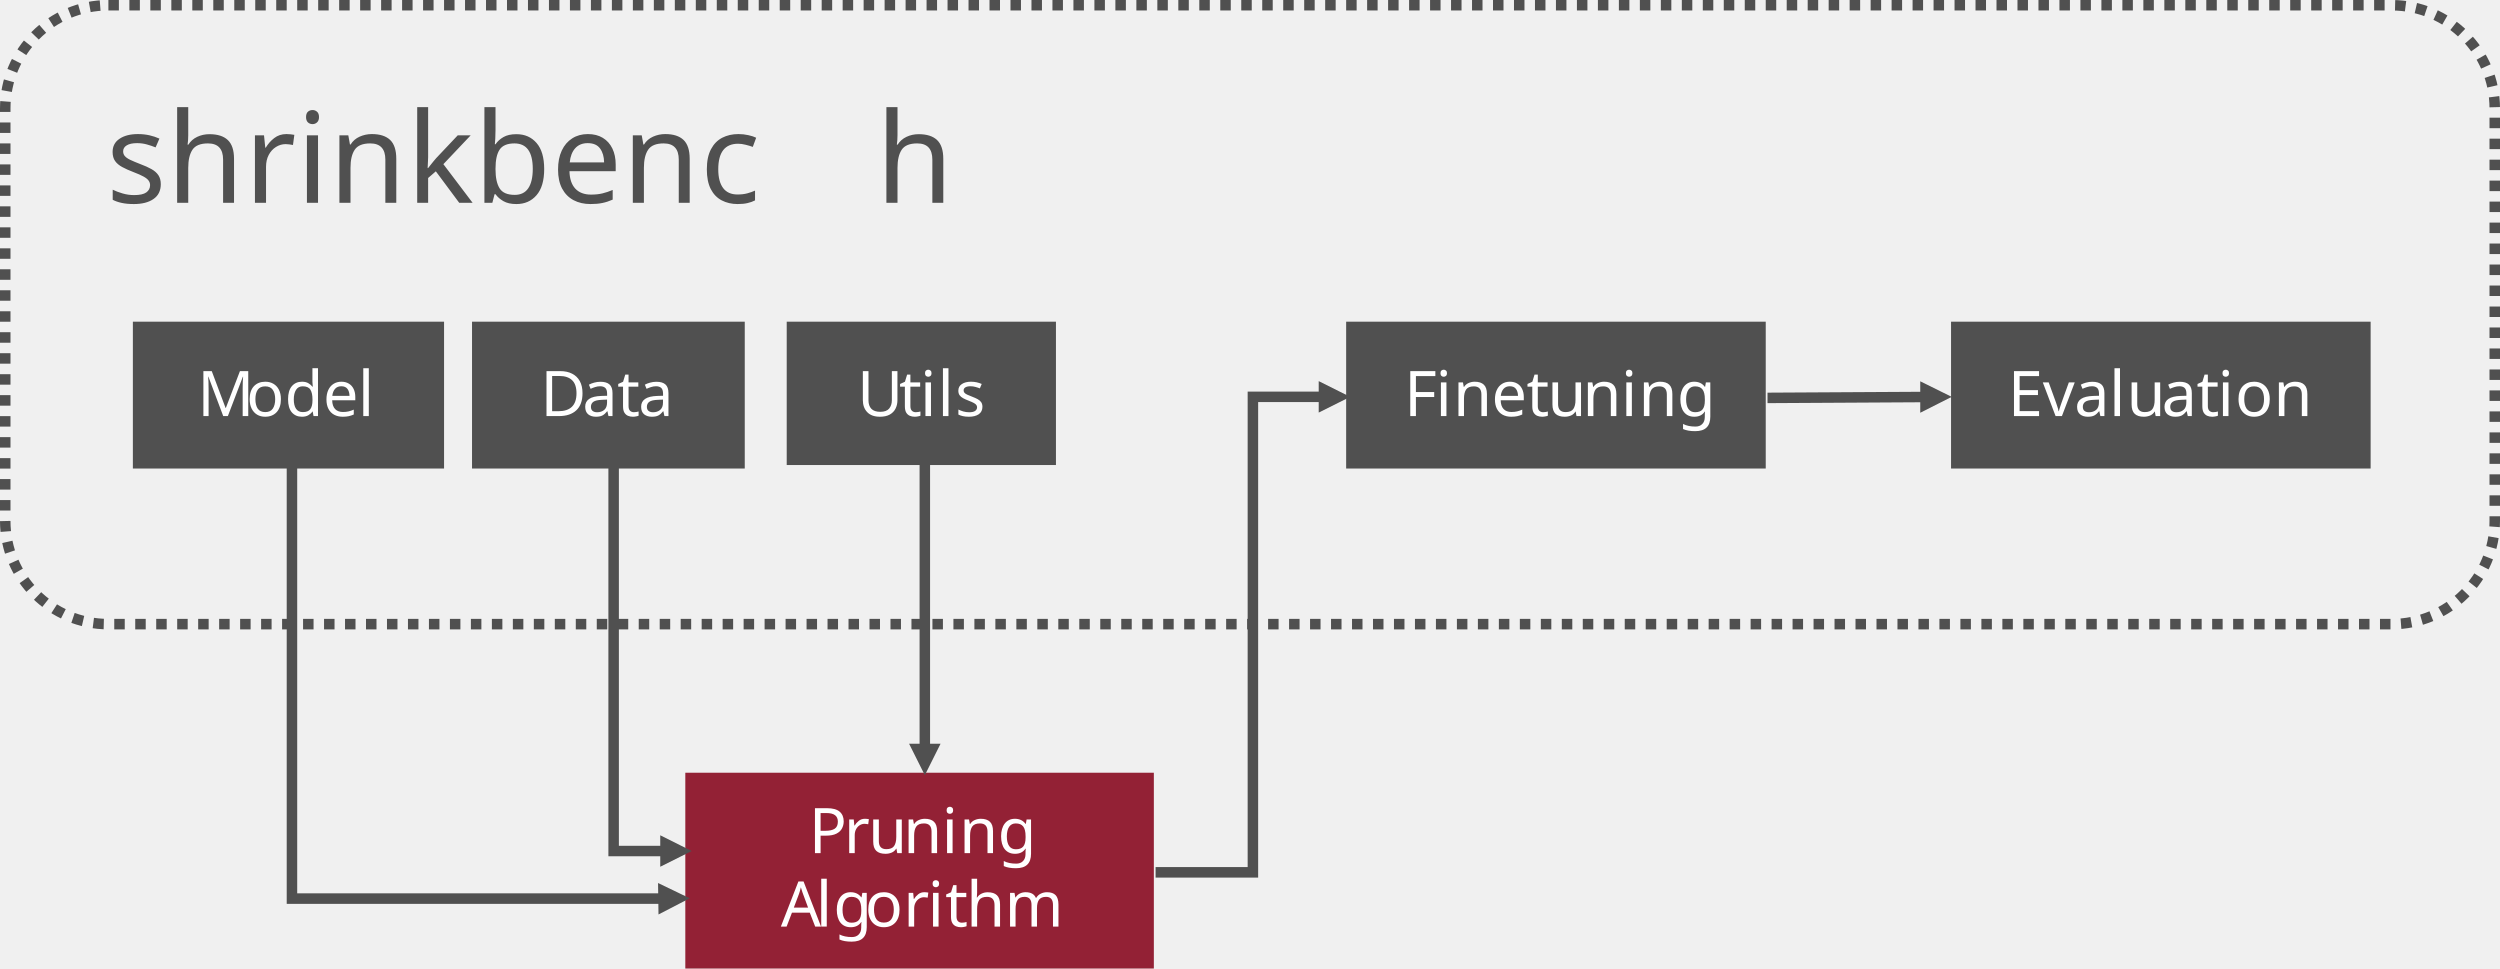
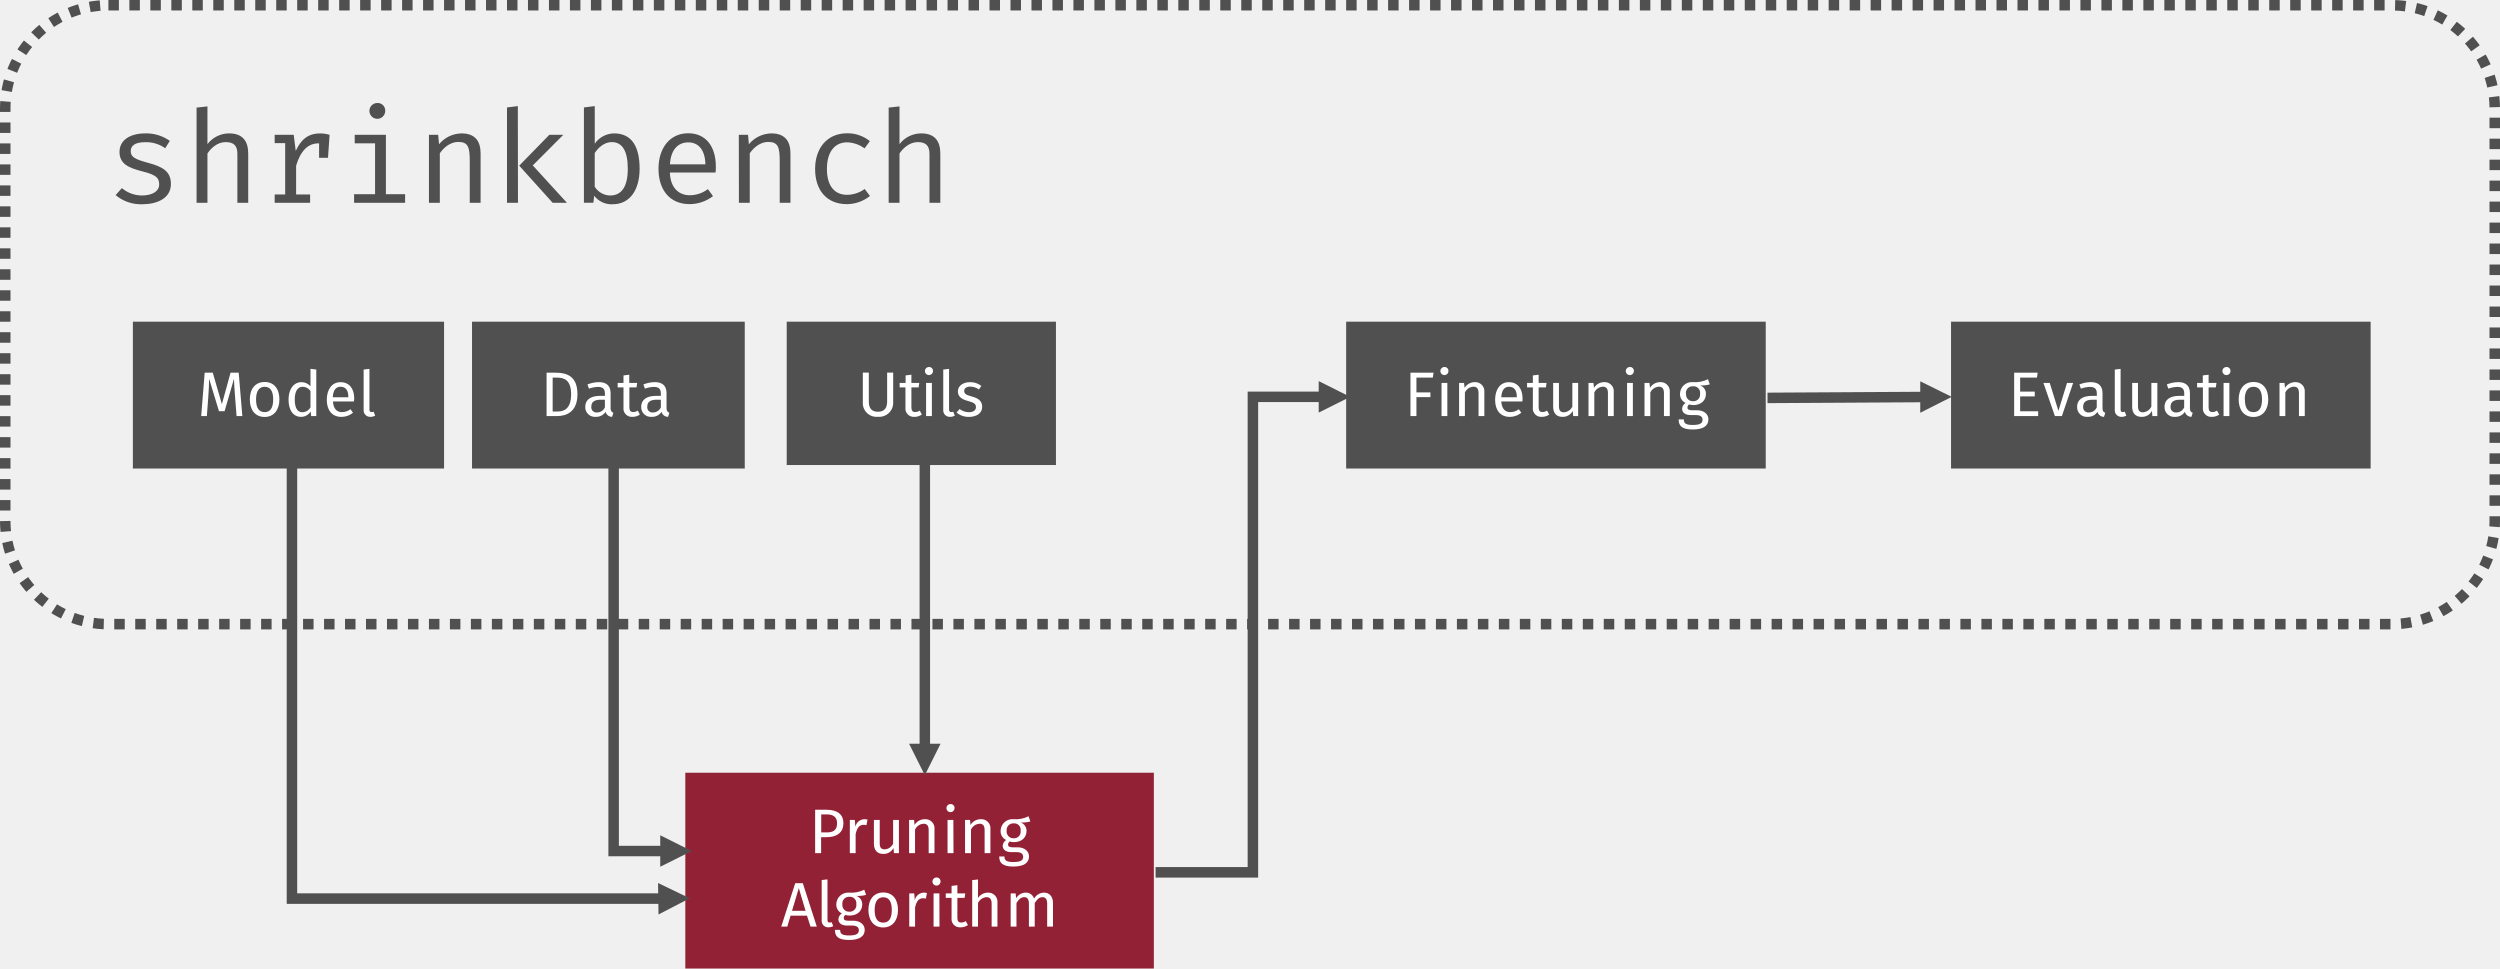
<svg xmlns="http://www.w3.org/2000/svg" id="Layer_1" data-name="Layer 1" viewBox="0 0 715 277">
  <defs>
-     <style>.cls-1{fill:none;stroke:#505050;stroke-miterlimit:8;stroke-width:3px;stroke-dasharray:3 3;}.cls-2,.cls-33{fill:#505050;}.cls-3{font-size:18px;fill:#fff;font-family:FiraSans-Regular, Fira Sans;}.cls-4{letter-spacing:0.02em;}.cls-5{letter-spacing:0.01em;}.cls-6{letter-spacing:-0.03em;}.cls-7{letter-spacing:0.01em;}.cls-8{letter-spacing:-0.02em;}.cls-9{letter-spacing:0.03em;}.cls-10{letter-spacing:0.01em;}.cls-11{letter-spacing:0em;}.cls-12{letter-spacing:-0.02em;}.cls-13{fill:#932135;}.cls-14{letter-spacing:-0.03em;}.cls-15{letter-spacing:0em;}.cls-16{letter-spacing:-0.03em;}.cls-17{letter-spacing:0.03em;}.cls-18{letter-spacing:0em;}.cls-19{letter-spacing:-0.02em;}.cls-20{letter-spacing:-0.02em;}.cls-21{letter-spacing:-0.02em;}.cls-22{letter-spacing:0.03em;}.cls-23{letter-spacing:-0.02em;}.cls-24{letter-spacing:0.01em;}.cls-25{letter-spacing:0em;}.cls-26{letter-spacing:0.02em;}.cls-27{letter-spacing:0.01em;}.cls-28{letter-spacing:-0.03em;}.cls-29{letter-spacing:-0.02em;}.cls-30{letter-spacing:0.02em;}.cls-31{letter-spacing:0.01em;}.cls-32{letter-spacing:-0.03em;}.cls-33{font-size:36px;font-family:FiraCode-Regular, Fira Code;}.cls-34{letter-spacing:0em;}.cls-35{letter-spacing:0em;}.cls-36{letter-spacing:-0.01em;}</style>
+     <style>.cls-1{fill:none;stroke:#505050;stroke-miterlimit:8;stroke-width:3px;stroke-dasharray:3 3;}.cls-2{fill:#505050;}.cls-3{isolation:isolate;}.cls-4{fill:#fff;}.cls-5{fill:#932135;}</style>
  </defs>
  <rect class="cls-1" x="1.5" y="1.5" width="712" height="177" rx="29.5" />
  <rect class="cls-2" x="135" y="92" width="78" height="42" />
-   <text class="cls-3" transform="translate(154.55 119)">
-     <tspan class="cls-4">D</tspan>
-     <tspan class="cls-5" x="11.99" y="0">a</tspan>
-     <tspan class="cls-6" x="21.98" y="0">t</tspan>
-     <tspan class="cls-7" x="27.99" y="0">a</tspan>
-     <tspan x="37.98" y="0"> </tspan>
-   </text>
+   <g class="cls-3">
+     <g class="cls-3">
+       <path class="cls-4" d="M165.15,112.73c0,5.06-3.15,6.27-5.83,6.27h-3V106.59h2.59C162.11,106.59,165.15,107.58,165.15,112.73ZM158.06,108v9.69h1.39c1.94,0,3.89-.83,3.89-4.92s-2-4.77-4-4.77Z" />
+     </g>
+     <g class="cls-3">
+       <path class="cls-4" d="M175.43,118.06l-.37,1.16a1.92,1.92,0,0,1-1.86-1.43,3.22,3.22,0,0,1-2.82,1.43,2.76,2.76,0,0,1-3-2.87c0-2,1.53-3.13,4.18-3.13H173v-.7c0-1.37-.67-1.87-2-1.87a8.56,8.56,0,0,0-2.56.5l-.42-1.21a9.41,9.41,0,0,1,3.28-.65c2.29,0,3.33,1.18,3.33,3.16v4.34C174.64,117.61,175,117.88,175.43,118.06ZM173,116.5v-2.18h-1.25c-1.74,0-2.63.65-2.63,1.94a1.49,1.49,0,0,0,1.64,1.71A2.43,2.43,0,0,0,173,116.5Z" />
+     </g>
+     <g class="cls-3">
+       <path class="cls-4" d="M183,118.57a3.62,3.62,0,0,1-2.12.65,2.38,2.38,0,0,1-2.56-2.7v-5.73h-1.66v-1.28h1.66v-2.14l1.65-.2v2.34h2.26l-.18,1.28H180v5.65c0,1,.31,1.41,1.14,1.41a2.33,2.33,0,0,0,1.26-.42Z" />
+     </g>
+     <g class="cls-3">
+       <path class="cls-4" d="M191.43,118.06l-.37,1.16a1.92,1.92,0,0,1-1.86-1.43,3.22,3.22,0,0,1-2.82,1.43,2.76,2.76,0,0,1-3-2.87c0-2,1.53-3.13,4.18-3.13H189v-.7c0-1.37-.67-1.87-2-1.87a8.56,8.56,0,0,0-2.56.5l-.42-1.21a9.41,9.41,0,0,1,3.28-.65c2.29,0,3.33,1.18,3.33,3.16v4.34C190.64,117.61,191,117.88,191.43,118.06ZM189,116.5v-2.18h-1.25c-1.74,0-2.63.65-2.63,1.94a1.49,1.49,0,0,0,1.64,1.71A2.43,2.43,0,0,0,189,116.5Z" />
+     </g>
+   </g>
  <rect class="cls-2" x="38" y="92" width="89" height="42" />
-   <text class="cls-3" transform="translate(56.42 119)">
-     <tspan class="cls-8">M</tspan>
-     <tspan class="cls-9" x="14" y="0">o</tspan>
-     <tspan class="cls-10" x="24.98" y="0">d</tspan>
-     <tspan class="cls-11" x="35.96" y="0">e</tspan>
-     <tspan class="cls-12" x="45.95" y="0">l</tspan>
-     <tspan x="50.96" y="0"> </tspan>
-   </text>
-   <rect class="cls-13" x="196" y="221" width="134" height="56" />
-   <text class="cls-3" transform="translate(231.33 244)">
-     <tspan class="cls-14">P</tspan>
-     <tspan class="cls-15" x="10.01" y="0">r</tspan>
-     <tspan class="cls-16" x="16.99" y="0">u</tspan>
-     <tspan class="cls-17" x="27" y="0">n</tspan>
-     <tspan class="cls-18" x="38" y="0">i</tspan>
-     <tspan class="cls-17" x="43" y="0">n</tspan>
-     <tspan class="cls-19" x="54" y="0">g</tspan>
-     <tspan x="63" y="0"> </tspan>
-   </text>
-   <text class="cls-3" transform="translate(223.33 265)">
-     <tspan class="cls-20">A</tspan>
-     <tspan class="cls-12" x="10.01" y="0">l</tspan>
-     <tspan class="cls-21" x="15.01" y="0">g</tspan>
-     <tspan class="cls-22" x="24.01" y="0">o</tspan>
-     <tspan class="cls-15" x="35.01" y="0">r</tspan>
-     <tspan class="cls-18" x="41.99" y="0">i</tspan>
-     <tspan class="cls-6" x="47" y="0">t</tspan>
-     <tspan class="cls-17" x="53.01" y="0">h</tspan>
-     <tspan class="cls-23" x="64.01" y="0">m</tspan>
-     <tspan x="79.02" y="0"> </tspan>
-   </text>
+   <g class="cls-3">
+     <g class="cls-3">
+       <path class="cls-4" d="M69.31,119H67.66l-.44-5.6c-.16-1.94-.28-4-.3-5.06l-2.69,9.26h-1.6l-2.83-9.28c0,1.46-.09,3.39-.23,5.21L59.16,119H57.54l1-12.41h2.31l2.61,9,2.48-9h2.33Z" />
+     </g>
+     <g class="cls-3">
+       <path class="cls-4" d="M79.91,114.25c0,2.93-1.55,5-4.23,5s-4.23-2-4.23-5,1.54-5,4.25-5S79.91,111.24,79.91,114.25Zm-6.68,0c0,2.47.86,3.62,2.45,3.62s2.45-1.15,2.45-3.63-.87-3.62-2.43-3.62S73.23,111.78,73.23,114.26Z" />
+     </g>
+     <g class="cls-3">
+       <path class="cls-4" d="M90.46,105.69V119H89l-.16-1.31a3.2,3.2,0,0,1-2.74,1.53c-2.31,0-3.58-2-3.58-4.92s1.4-5,3.72-5a3.4,3.4,0,0,1,2.56,1.18v-5ZM88.8,116.5v-4.65a2.73,2.73,0,0,0-2.2-1.24c-1.42,0-2.3,1.19-2.3,3.65s.79,3.64,2.16,3.64A2.72,2.72,0,0,0,88.8,116.5Z" />
+     </g>
+     <g class="cls-3">
+       <path class="cls-4" d="M101.22,114.82h-6c.16,2.2,1.19,3.05,2.56,3.05a4,4,0,0,0,2.46-.83l.72,1a5.13,5.13,0,0,1-3.31,1.19c-2.65,0-4.19-1.86-4.19-4.87s1.49-5.06,3.94-5.06,3.91,1.79,3.91,4.69C101.26,114.3,101.24,114.61,101.22,114.82Zm-1.6-1.33c0-1.85-.74-2.88-2.23-2.88-1.27,0-2.09.88-2.22,3h4.45Z" />
+     </g>
+     <g class="cls-3">
+       <path class="cls-4" d="M104,117.13V105.69l1.66-.19v11.59c0,.51.16.76.59.76a1.62,1.62,0,0,0,.61-.11l.44,1.15a2.77,2.77,0,0,1-1.32.33A1.87,1.87,0,0,1,104,117.13Z" />
+     </g>
+   </g>
+   <rect class="cls-5" x="196" y="221" width="134" height="56" />
+   <g class="cls-3">
+     <g class="cls-3">
+       <path class="cls-4" d="M241.21,235.43c0,2.84-2.07,4-4.8,4h-1.57V244h-1.71V231.59h3.26C239.38,231.59,241.21,232.82,241.21,235.43Zm-1.81,0c0-1.86-1.19-2.52-3-2.52h-1.53v5.16h1.5C238.17,238.09,239.4,237.55,239.4,235.45Z" />
+     </g>
+     <g class="cls-3">
+       <path class="cls-4" d="M248.11,234.4,247.8,236a3,3,0,0,0-.82-.1c-1.19,0-1.88.84-2.27,2.66V244h-1.66v-9.49h1.42l.16,1.93a2.73,2.73,0,0,1,2.54-2.15A4.17,4.17,0,0,1,248.11,234.4Z" />
+     </g>
+     <g class="cls-3">
+       <path class="cls-4" d="M257.09,244h-1.42l-.13-1.48a3.18,3.18,0,0,1-2.95,1.7c-1.66,0-2.65-1.05-2.65-2.9v-6.81h1.66v6.63c0,1.29.43,1.78,1.46,1.78a2.84,2.84,0,0,0,2.37-1.64v-6.77h1.66Z" />
+     </g>
+     <g class="cls-3">
+       <path class="cls-4" d="M267.26,237.19V244H265.6v-6.57c0-1.42-.57-1.84-1.49-1.84a2.87,2.87,0,0,0-2.41,1.68V244H260v-9.49h1.42l.15,1.41a3.43,3.43,0,0,1,2.9-1.63A2.6,2.6,0,0,1,267.26,237.19Z" />
+     </g>
+     <g class="cls-3">
+       <path class="cls-4" d="M273,231.09a1.16,1.16,0,1,1-1.17-1.13A1.11,1.11,0,0,1,273,231.09ZM272.7,244H271v-9.49h1.66Z" />
+     </g>
+     <g class="cls-3">
+       <path class="cls-4" d="M283.26,237.19V244H281.6v-6.57c0-1.42-.57-1.84-1.49-1.84a2.87,2.87,0,0,0-2.41,1.68V244H276v-9.49h1.42l.15,1.41a3.43,3.43,0,0,1,2.9-1.63A2.6,2.6,0,0,1,283.26,237.19Z" />
+     </g>
+     <g class="cls-3">
+       <path class="cls-4" d="M294.69,234.94a9,9,0,0,1-2.77.29,2.5,2.5,0,0,1,1.67,2.4c0,1.87-1.35,3.22-3.61,3.22a4,4,0,0,1-1.21-.18,1.15,1.15,0,0,0-.47.88c0,.43.27.78,1.24.78h1.52c1.94,0,3.24,1.11,3.24,2.62,0,1.84-1.52,2.88-4.45,2.88-3.1,0-4.07-1-4.07-2.88h1.49c0,1.08.49,1.59,2.58,1.59s2.77-.52,2.77-1.48-.72-1.35-1.91-1.35h-1.49c-1.69,0-2.45-.84-2.45-1.8a2.06,2.06,0,0,1,1-1.67,2.74,2.74,0,0,1-1.6-2.63,3.39,3.39,0,0,1,3.66-3.32,8.16,8.16,0,0,0,4.34-.84Zm-6.79,2.67a1.92,1.92,0,0,0,2,2.14,1.89,1.89,0,0,0,2-2.16,1.84,1.84,0,0,0-2-2.11A1.91,1.91,0,0,0,287.9,237.61Z" />
+     </g>
+   </g>
+   <g class="cls-3">
+     <g class="cls-3">
+       <path class="cls-4" d="M230.8,261.88h-4.7l-.93,3.12h-1.73l4-12.41h2.16l4,12.41h-1.8Zm-.41-1.38L228.46,254l-1.94,6.48Z" />
+     </g>
+     <g class="cls-3">
+       <path class="cls-4" d="M235,263.13V251.69l1.66-.19v11.59c0,.51.16.76.59.76a1.62,1.62,0,0,0,.61-.11l.44,1.15a2.77,2.77,0,0,1-1.32.33A1.87,1.87,0,0,1,235,263.13Z" />
+     </g>
+     <g class="cls-3">
+       <path class="cls-4" d="M247.7,255.94a9,9,0,0,1-2.77.29,2.5,2.5,0,0,1,1.67,2.4c0,1.87-1.35,3.22-3.61,3.22a4,4,0,0,1-1.21-.18,1.15,1.15,0,0,0-.47.88c0,.43.27.78,1.24.78h1.52c1.94,0,3.24,1.11,3.24,2.62,0,1.84-1.52,2.88-4.45,2.88-3.1,0-4.07-.95-4.07-2.88h1.49c0,1.08.49,1.59,2.58,1.59s2.77-.52,2.77-1.48-.72-1.35-1.91-1.35h-1.49c-1.69,0-2.45-.84-2.45-1.8a2.06,2.06,0,0,1,1-1.67,2.74,2.74,0,0,1-1.6-2.63,3.39,3.39,0,0,1,3.66-3.32,8.16,8.16,0,0,0,4.34-.84Zm-6.79,2.67a1.92,1.92,0,0,0,2,2.14,1.89,1.89,0,0,0,2-2.16,1.84,1.84,0,0,0-2-2.11A1.91,1.91,0,0,0,240.91,258.61Z" />
+     </g>
+     <g class="cls-3">
+       <path class="cls-4" d="M256.83,260.25c0,2.93-1.55,5-4.23,5s-4.23-2-4.23-5,1.54-5,4.25-5S256.83,257.24,256.83,260.25Zm-6.68,0c0,2.47.86,3.62,2.45,3.62s2.45-1.15,2.45-3.63-.87-3.62-2.43-3.62S250.15,257.78,250.15,260.26Z" />
+     </g>
+     <g class="cls-3">
+       <path class="cls-4" d="M265.11,255.4,264.8,257a3,3,0,0,0-.82-.1c-1.19,0-1.88.84-2.27,2.66V265h-1.66v-9.49h1.42l.16,1.93a2.73,2.73,0,0,1,2.54-2.15A4.17,4.17,0,0,1,265.11,255.4Z" />
+     </g>
+     <g class="cls-3">
+       <path class="cls-4" d="M269,252.09a1.16,1.16,0,1,1-1.17-1.13A1.11,1.11,0,0,1,269,252.09ZM268.69,265H267v-9.49h1.66Z" />
+     </g>
+     <g class="cls-3">
+       <path class="cls-4" d="M276.83,264.57a3.62,3.62,0,0,1-2.12.65,2.38,2.38,0,0,1-2.56-2.7v-5.73h-1.66v-1.28h1.66v-2.14l1.66-.2v2.34h2.25l-.18,1.28h-2.07v5.65c0,1,.3,1.41,1.13,1.41a2.33,2.33,0,0,0,1.26-.42Z" />
+     </g>
+     <g class="cls-3">
+       <path class="cls-4" d="M285.27,258.19V265h-1.66v-6.57c0-1.42-.61-1.84-1.51-1.84a2.91,2.91,0,0,0-2.39,1.66V265h-1.66V251.71l1.66-.18v5.3a3.4,3.4,0,0,1,2.81-1.54A2.62,2.62,0,0,1,285.27,258.19Z" />
+     </g>
+     <g class="cls-3">
+       <path class="cls-4" d="M301.15,258.19V265h-1.66v-6.57c0-1.42-.61-1.84-1.33-1.84-1,0-1.58.67-2.23,1.68V265h-1.66v-6.57c0-1.42-.61-1.84-1.33-1.84-1,0-1.6.67-2.23,1.68V265h-1.66v-9.49h1.42l.15,1.39a3.16,3.16,0,0,1,2.73-1.61,2.41,2.41,0,0,1,2.4,1.72,3.29,3.29,0,0,1,2.83-1.72C300.12,255.29,301.15,256.41,301.15,258.19Z" />
+     </g>
+   </g>
  <rect class="cls-2" x="385" y="92" width="120" height="42" />
-   <text class="cls-3" transform="translate(401.59 119)">
-     <tspan class="cls-24">F</tspan>
-     <tspan class="cls-25" x="8.98" y="0">i</tspan>
-     <tspan class="cls-26" x="14" y="0">n</tspan>
-     <tspan class="cls-27" x="24.98" y="0">e</tspan>
-     <tspan class="cls-28" x="34.99" y="0">t</tspan>
-     <tspan class="cls-29" x="40.99" y="0">u</tspan>
-     <tspan class="cls-17" x="51.01" y="0">n</tspan>
-     <tspan class="cls-25" x="62.01" y="0">i</tspan>
-     <tspan class="cls-26" x="67.03" y="0">n</tspan>
-     <tspan x="78.01" y="0">g</tspan>
-   </text>
+   <g class="cls-3">
+     <g class="cls-3">
+       <path class="cls-4" d="M409.78,108H405.1v4.23h4v1.35h-4V119h-1.71V106.59H410Z" />
+     </g>
+     <g class="cls-3">
+       <path class="cls-4" d="M414.26,106.09a1.16,1.16,0,1,1-1.17-1.13A1.11,1.11,0,0,1,414.26,106.09ZM413.94,119h-1.66v-9.49h1.66Z" />
+     </g>
+     <g class="cls-3">
+       <path class="cls-4" d="M424.52,112.19V119h-1.66v-6.57c0-1.42-.57-1.84-1.49-1.84a2.87,2.87,0,0,0-2.41,1.68V119H417.3v-9.49h1.42l.15,1.41a3.43,3.43,0,0,1,2.9-1.63A2.6,2.6,0,0,1,424.52,112.19Z" />
+     </g>
+     <g class="cls-3">
+       <path class="cls-4" d="M435.41,114.82h-6.05c.16,2.2,1.19,3.05,2.56,3.05a4,4,0,0,0,2.46-.83l.72,1a5.13,5.13,0,0,1-3.31,1.19c-2.65,0-4.19-1.86-4.19-4.87s1.49-5.06,3.94-5.06,3.91,1.79,3.91,4.69C435.45,114.3,435.43,114.61,435.41,114.82Zm-1.6-1.33c0-1.85-.74-2.88-2.23-2.88-1.26,0-2.09.88-2.22,3h4.45Z" />
+     </g>
+     <g class="cls-3">
+       <path class="cls-4" d="M443.08,118.57a3.62,3.62,0,0,1-2.12.65,2.38,2.38,0,0,1-2.56-2.7v-5.73h-1.66v-1.28h1.66v-2.14l1.65-.2v2.34h2.26l-.18,1.28h-2.08v5.65c0,1,.31,1.41,1.14,1.41a2.33,2.33,0,0,0,1.26-.42Z" />
+     </g>
+     <g class="cls-3">
+       <path class="cls-4" d="M451.35,119h-1.42l-.13-1.48a3.18,3.18,0,0,1-2.95,1.7c-1.66,0-2.65-1-2.65-2.9v-6.81h1.66v6.63c0,1.29.43,1.78,1.46,1.78a2.84,2.84,0,0,0,2.37-1.64v-6.77h1.66Z" />
+     </g>
+     <g class="cls-3">
+       <path class="cls-4" d="M461.53,112.19V119h-1.66v-6.57c0-1.42-.57-1.84-1.49-1.84a2.87,2.87,0,0,0-2.41,1.68V119h-1.66v-9.49h1.42l.15,1.41a3.43,3.43,0,0,1,2.9-1.63A2.6,2.6,0,0,1,461.53,112.19Z" />
+     </g>
+     <g class="cls-3">
+       <path class="cls-4" d="M467.29,106.09a1.16,1.16,0,1,1-1.17-1.13A1.11,1.11,0,0,1,467.29,106.09ZM467,119h-1.66v-9.49H467Z" />
+     </g>
+     <g class="cls-3">
+       <path class="cls-4" d="M477.55,112.19V119h-1.66v-6.57c0-1.42-.57-1.84-1.49-1.84a2.87,2.87,0,0,0-2.41,1.68V119h-1.66v-9.49h1.42l.15,1.41a3.41,3.41,0,0,1,2.9-1.63A2.6,2.6,0,0,1,477.55,112.19Z" />
+     </g>
+     <g class="cls-3">
+       <path class="cls-4" d="M489,109.94a9,9,0,0,1-2.77.29,2.5,2.5,0,0,1,1.67,2.4c0,1.87-1.35,3.22-3.61,3.22a4,4,0,0,1-1.21-.18,1.15,1.15,0,0,0-.47.88c0,.43.27.78,1.24.78h1.52c1.94,0,3.24,1.11,3.24,2.62,0,1.84-1.52,2.88-4.45,2.88-3.1,0-4.07-1-4.07-2.88h1.49c0,1.08.49,1.59,2.58,1.59s2.77-.52,2.77-1.48-.72-1.35-1.91-1.35h-1.49c-1.69,0-2.45-.84-2.45-1.8a2.06,2.06,0,0,1,1-1.67,2.74,2.74,0,0,1-1.6-2.63,3.39,3.39,0,0,1,3.66-3.32,8.16,8.16,0,0,0,4.34-.84Zm-6.79,2.67a1.92,1.92,0,0,0,2,2.14,1.89,1.89,0,0,0,2-2.16,1.84,1.84,0,0,0-2-2.11A1.91,1.91,0,0,0,482.17,112.61Z" />
+     </g>
+   </g>
  <rect class="cls-2" x="558" y="92" width="120" height="42" />
-   <text class="cls-3" transform="translate(574.25 119)">
-     <tspan class="cls-30">E</tspan>
-     <tspan class="cls-31" x="9.99" y="0">v</tspan>
-     <tspan class="cls-7" x="18.97" y="0">a</tspan>
-     <tspan class="cls-12" x="28.96" y="0">l</tspan>
-     <tspan class="cls-16" x="33.97" y="0">u</tspan>
-     <tspan class="cls-7" x="43.97" y="0">a</tspan>
-     <tspan class="cls-32" x="53.96" y="0">t</tspan>
-     <tspan class="cls-18" x="59.98" y="0">i</tspan>
-     <tspan class="cls-22" x="64.98" y="0">o</tspan>
-     <tspan x="75.98" y="0">n</tspan>
-   </text>
-   <path class="cls-2" d="M566.19,118.05l9-4.55-9-4.45Zm-43.68-2.75,45.17-.26,0-3-45.17.26Z" transform="translate(-17)" />
-   <text class="cls-33" transform="translate(30.36 58)">
-     <tspan class="cls-34">shrinkbenc</tspan>
-     <tspan x="220.09" y="0">h</tspan>
-   </text>
-   <path class="cls-2" d="M205.83,247.89l9-4.5-9-4.5ZM191,122.5V244.89h16.33v-3H192.5l1.5,1.5V122.5Z" transform="translate(-17)" />
-   <path class="cls-2" d="M205.33,261.54l8.94-4.63-9.07-4.37ZM99,122.5v136l107.77,0v-3l-106.27,0L102,257V122.5Z" transform="translate(-17)" />
-   <path class="cls-2" d="M394.15,118l9-4.5-9-4.5ZM347.5,251h29.33V113.5l-1.5,1.5h20.32v-3H373.83V249.49l1.5-1.5H347.5Z" transform="translate(-17)" />
+   <g class="cls-3">
+     <g class="cls-3">
+       <path class="cls-4" d="M582.57,108h-4.81V112h4.18v1.37h-4.18v4.25h5.15V119h-6.86V106.59h6.72Z" />
+     </g>
+     <g class="cls-3">
+       <path class="cls-4" d="M589.7,119h-2l-3.28-9.49h1.8l2.49,8,2.46-8h1.75Z" />
+     </g>
+     <g class="cls-3">
+       <path class="cls-4" d="M602.11,118.06l-.37,1.16a1.92,1.92,0,0,1-1.86-1.43,3.23,3.23,0,0,1-2.83,1.43,2.76,2.76,0,0,1-3-2.87c0-2,1.53-3.13,4.18-3.13h1.46v-.7c0-1.37-.67-1.87-2-1.87a8.56,8.56,0,0,0-2.56.5l-.42-1.21a9.37,9.37,0,0,1,3.28-.65c2.29,0,3.33,1.18,3.33,3.16v4.34C601.32,117.61,601.63,117.88,602.11,118.06Zm-2.44-1.56v-2.18h-1.25c-1.74,0-2.63.65-2.63,1.94a1.49,1.49,0,0,0,1.64,1.71A2.43,2.43,0,0,0,599.67,116.5Z" />
+     </g>
+     <g class="cls-3">
+       <path class="cls-4" d="M604.83,117.13V105.69l1.66-.19v11.59c0,.51.16.76.59.76a1.62,1.62,0,0,0,.61-.11l.44,1.15a2.77,2.77,0,0,1-1.32.33A1.87,1.87,0,0,1,604.83,117.13Z" />
+     </g>
+     <g class="cls-3">
+       <path class="cls-4" d="M617,119h-1.42l-.13-1.48a3.18,3.18,0,0,1-3,1.7c-1.66,0-2.65-1-2.65-2.9v-6.81h1.66v6.63c0,1.29.43,1.78,1.46,1.78a2.84,2.84,0,0,0,2.37-1.64v-6.77H617Z" />
+     </g>
+     <g class="cls-3">
+       <path class="cls-4" d="M627.11,118.06l-.37,1.16a1.92,1.92,0,0,1-1.86-1.43,3.23,3.23,0,0,1-2.83,1.43,2.76,2.76,0,0,1-3-2.87c0-2,1.53-3.13,4.18-3.13h1.46v-.7c0-1.37-.67-1.87-2-1.87a8.56,8.56,0,0,0-2.56.5l-.42-1.21a9.37,9.37,0,0,1,3.28-.65c2.29,0,3.33,1.18,3.33,3.16v4.34C626.32,117.61,626.63,117.88,627.11,118.06Zm-2.44-1.56v-2.18h-1.25c-1.74,0-2.63.65-2.63,1.94a1.49,1.49,0,0,0,1.64,1.71A2.43,2.43,0,0,0,624.67,116.5Z" />
+     </g>
+     <g class="cls-3">
+       <path class="cls-4" d="M634.71,118.57a3.62,3.62,0,0,1-2.12.65,2.38,2.38,0,0,1-2.56-2.7v-5.73h-1.66v-1.28H630v-2.14l1.66-.2v2.34h2.25l-.18,1.28h-2.07v5.65c0,1,.3,1.41,1.13,1.41a2.33,2.33,0,0,0,1.26-.42Z" />
+     </g>
+     <g class="cls-3">
+       <path class="cls-4" d="M637.92,106.09a1.16,1.16,0,1,1-1.17-1.13A1.11,1.11,0,0,1,637.92,106.09ZM637.6,119h-1.66v-9.49h1.66Z" />
+     </g>
+     <g class="cls-3">
+       <path class="cls-4" d="M648.72,114.25c0,2.93-1.55,5-4.23,5s-4.23-2-4.23-5,1.54-5,4.25-5S648.72,111.24,648.72,114.25Zm-6.68,0c0,2.47.86,3.62,2.45,3.62s2.45-1.15,2.45-3.63-.87-3.62-2.43-3.62S642,111.78,642,114.26Z" />
+     </g>
+     <g class="cls-3">
+       <path class="cls-4" d="M659.16,112.19V119H657.5v-6.57c0-1.42-.57-1.84-1.49-1.84a2.87,2.87,0,0,0-2.41,1.68V119h-1.66v-9.49h1.42l.15,1.41a3.43,3.43,0,0,1,2.9-1.63A2.6,2.6,0,0,1,659.16,112.19Z" />
+     </g>
+   </g>
+   <path class="cls-2" d="M549.19,118.05l9-4.55-9-4.45Zm-43.68-2.75,45.17-.26v-3l-45.17.26Z" />
+   <g class="cls-3">
+     <g class="cls-3">
+       <path class="cls-2" d="M45.52,52.78c0-1.76-.59-2.7-4.71-3.74s-6.63-2.21-6.63-5.59,3-5.3,7.39-5.3a11.59,11.59,0,0,1,7,2.14L47.25,42.4a9.38,9.38,0,0,0-5.65-1.74c-3.06,0-4.21,1.06-4.21,2.55,0,1.74,1.24,2.35,5.17,3.42s6.32,2.36,6.32,6c0,4.15-4.05,5.79-8.2,5.79a11.24,11.24,0,0,1-7.61-2.62l1.78-2a9,9,0,0,0,5.83,2.11C43.67,55.86,45.52,54.66,45.52,52.78Z" />
+       <path class="cls-2" d="M59.33,41.22a7.8,7.8,0,0,1,6.2-3.07c3.8,0,5.46,2.14,5.46,5.73V58h-3.1V44c0-2.33-1-3.36-3.36-3.36s-4.19,1.72-5.2,3.25V58H56.22V30.77l3.11-.34Z" />
+       <path class="cls-2" d="M94.26,38.56l-.45,6.57H91.26V41H91.1c-3,0-5.12,2.1-6.41,6.38v8.24h4V58H78.56V55.62h3V40.94h-3V38.56H84l.58,4.6c1.49-3.2,3.45-5,7-5A9.08,9.08,0,0,1,94.26,38.56Z" />
+       <path class="cls-2" d="M110.37,55.54h5.49V58H101.27V55.54h6V41h-5.82V38.56h8.92Zm-.2-23.92a2.26,2.26,0,1,1-2.27-2.16A2.13,2.13,0,0,1,110.17,31.62Z" />
+       <path class="cls-2" d="M122.68,38.56h2.64l.24,2.69a8.55,8.55,0,0,1,6.43-3.1c3.82,0,5.46,2.14,5.46,5.73V58h-3.1V46.17c0-4-.38-5.58-3.32-5.58-2.29,0-4.23,1.74-5.24,3.25V58h-3.11Z" />
+       <path class="cls-2" d="M148.14,58H145V30.73l3.1-.39Zm4.23-10.69L162.14,58h-4.08l-9.57-10.62,8.61-8.82h4Z" />
+       <path class="cls-2" d="M175.63,38.15c5.21,0,7.3,4,7.3,10.12,0,5.89-2.68,10.15-7.7,10.15a6.3,6.3,0,0,1-5.3-2.43l-.22,2H167V30.73l3.1-.39V41.09A6.83,6.83,0,0,1,175.63,38.15Zm3.92,10.1c0-5.08-1.59-7.61-4.58-7.61-2.18,0-3.82,1.56-4.88,3.12V53.4a5.29,5.29,0,0,0,4.4,2.51C177.74,55.91,179.55,53.44,179.55,48.25Z" />
+       <path class="cls-2" d="M197.27,55.84a8.7,8.7,0,0,0,5.19-1.75l1.46,2a11,11,0,0,1-6.69,2.29c-5.69,0-8.9-4.08-8.9-10.11s3.33-10.16,8.5-10.16c4.91,0,7.9,3.62,7.9,9.53,0,.66,0,1.27-.08,1.7H191.58C191.75,53.88,194.26,55.84,197.27,55.84ZM191.6,47h10.14c-.08-4.16-2-6.28-4.88-6.28S191.86,42.69,191.6,47Z" />
+       <path class="cls-2" d="M211.3,38.56h2.64l.24,2.69a8.53,8.53,0,0,1,6.42-3.1c3.83,0,5.47,2.14,5.47,5.73V58H223V46.17c0-4-.39-5.58-3.33-5.58-2.29,0-4.22,1.74-5.24,3.25V58h-3.1Z" />
+       <path class="cls-2" d="M247.3,54.05l1.51,2a10.72,10.72,0,0,1-6.57,2.34c-5.82,0-9.12-4-9.12-10.06,0-5.83,3.32-10.21,9.16-10.21a10.05,10.05,0,0,1,6.5,2.25l-1.52,2.07a8.8,8.8,0,0,0-5-1.73c-3.36,0-5.76,2.49-5.76,7.62s2.42,7.39,5.76,7.39A8.73,8.73,0,0,0,247.3,54.05Z" />
+     </g>
+     <g class="cls-3">
+       <path class="cls-2" d="M257.26,41.22a7.83,7.83,0,0,1,6.21-3.07c3.8,0,5.46,2.14,5.46,5.73V58h-3.1V44c0-2.33-1.05-3.36-3.36-3.36s-4.19,1.72-5.21,3.25V58h-3.1V30.77l3.1-.34Z" />
+     </g>
+   </g>
+   <path class="cls-2" d="M188.83,247.89l9-4.5-9-4.5ZM174,122.5V244.89h16.33v-3H175.5l1.5,1.5V122.5Z" />
+   <path class="cls-2" d="M188.33,261.54l8.94-4.63-9.07-4.37ZM82,122.5v136H189.77v-3H83.5L85,257V122.5Z" />
+   <path class="cls-2" d="M377.15,118l9-4.5-9-4.5ZM330.5,251h29.33V113.5l-1.5,1.5h20.32v-3H356.83V249.49l1.5-1.5H330.5Z" />
  <rect class="cls-2" x="225" y="92" width="77" height="41" />
-   <text class="cls-3" transform="translate(245.15 119)">
-     <tspan class="cls-35">U</tspan>
-     <tspan class="cls-6" x="11.99" y="0">t</tspan>
-     <tspan class="cls-18" x="18" y="0">i</tspan>
-     <tspan class="cls-36" x="23" y="0">l</tspan>
-     <tspan x="28.01" y="0">s</tspan>
-   </text>
-   <path class="cls-2" d="M277,212.71l4.5,9,4.5-9Zm3-90.21v51.11h1.5l-1.5-1.5v42.1h3v-43.6h-1.5l1.5,1.5V122.5Z" transform="translate(-17)" />
+   <g class="cls-3">
+     <g class="cls-3">
+       <path class="cls-4" d="M255.45,115a4,4,0,0,1-4.36,4.2,3.93,3.93,0,0,1-4.32-4.2v-8.43h1.71v8.3c0,1.93.85,2.89,2.61,2.89s2.63-1,2.63-2.89v-8.3h1.73Z" />
+     </g>
+     <g class="cls-3">
+       <path class="cls-4" d="M263.64,118.57a3.62,3.62,0,0,1-2.12.65,2.38,2.38,0,0,1-2.56-2.7v-5.73H257.3v-1.28H259v-2.14l1.66-.2v2.34h2.25l-.18,1.28h-2.07v5.65c0,1,.3,1.41,1.13,1.41a2.33,2.33,0,0,0,1.26-.42Z" />
+     </g>
+     <g class="cls-3">
+       <path class="cls-4" d="M266.84,106.09a1.16,1.16,0,1,1-1.17-1.13A1.11,1.11,0,0,1,266.84,106.09ZM266.52,119h-1.66v-9.49h1.66Z" />
+     </g>
+     <g class="cls-3">
+       <path class="cls-4" d="M269.77,117.13V105.69l1.66-.19v11.59c0,.51.16.76.59.76a1.62,1.62,0,0,0,.61-.11l.44,1.15a2.77,2.77,0,0,1-1.32.33A1.87,1.87,0,0,1,269.77,117.13Z" />
+     </g>
+     <g class="cls-3">
+       <path class="cls-4" d="M280.67,110.38l-.7,1a4.4,4.4,0,0,0-2.47-.81c-1.08,0-1.75.49-1.75,1.24s.51,1.14,2,1.53c2,.51,3.15,1.3,3.15,3,0,2-1.82,2.89-3.75,2.89a5.26,5.26,0,0,1-3.58-1.25l.88-1a4.35,4.35,0,0,0,2.67.91c1.24,0,2-.54,2-1.44s-.47-1.29-2.3-1.78c-2.06-.54-2.87-1.42-2.87-2.75,0-1.52,1.46-2.62,3.43-2.62A5,5,0,0,1,280.67,110.38Z" />
+     </g>
+   </g>
+   <path class="cls-2" d="M260,212.71l4.5,9,4.5-9Zm3-90.21v51.11h1.5l-1.5-1.5v42.1h3v-43.6h-1.5l1.5,1.5V122.5Z" />
</svg>
